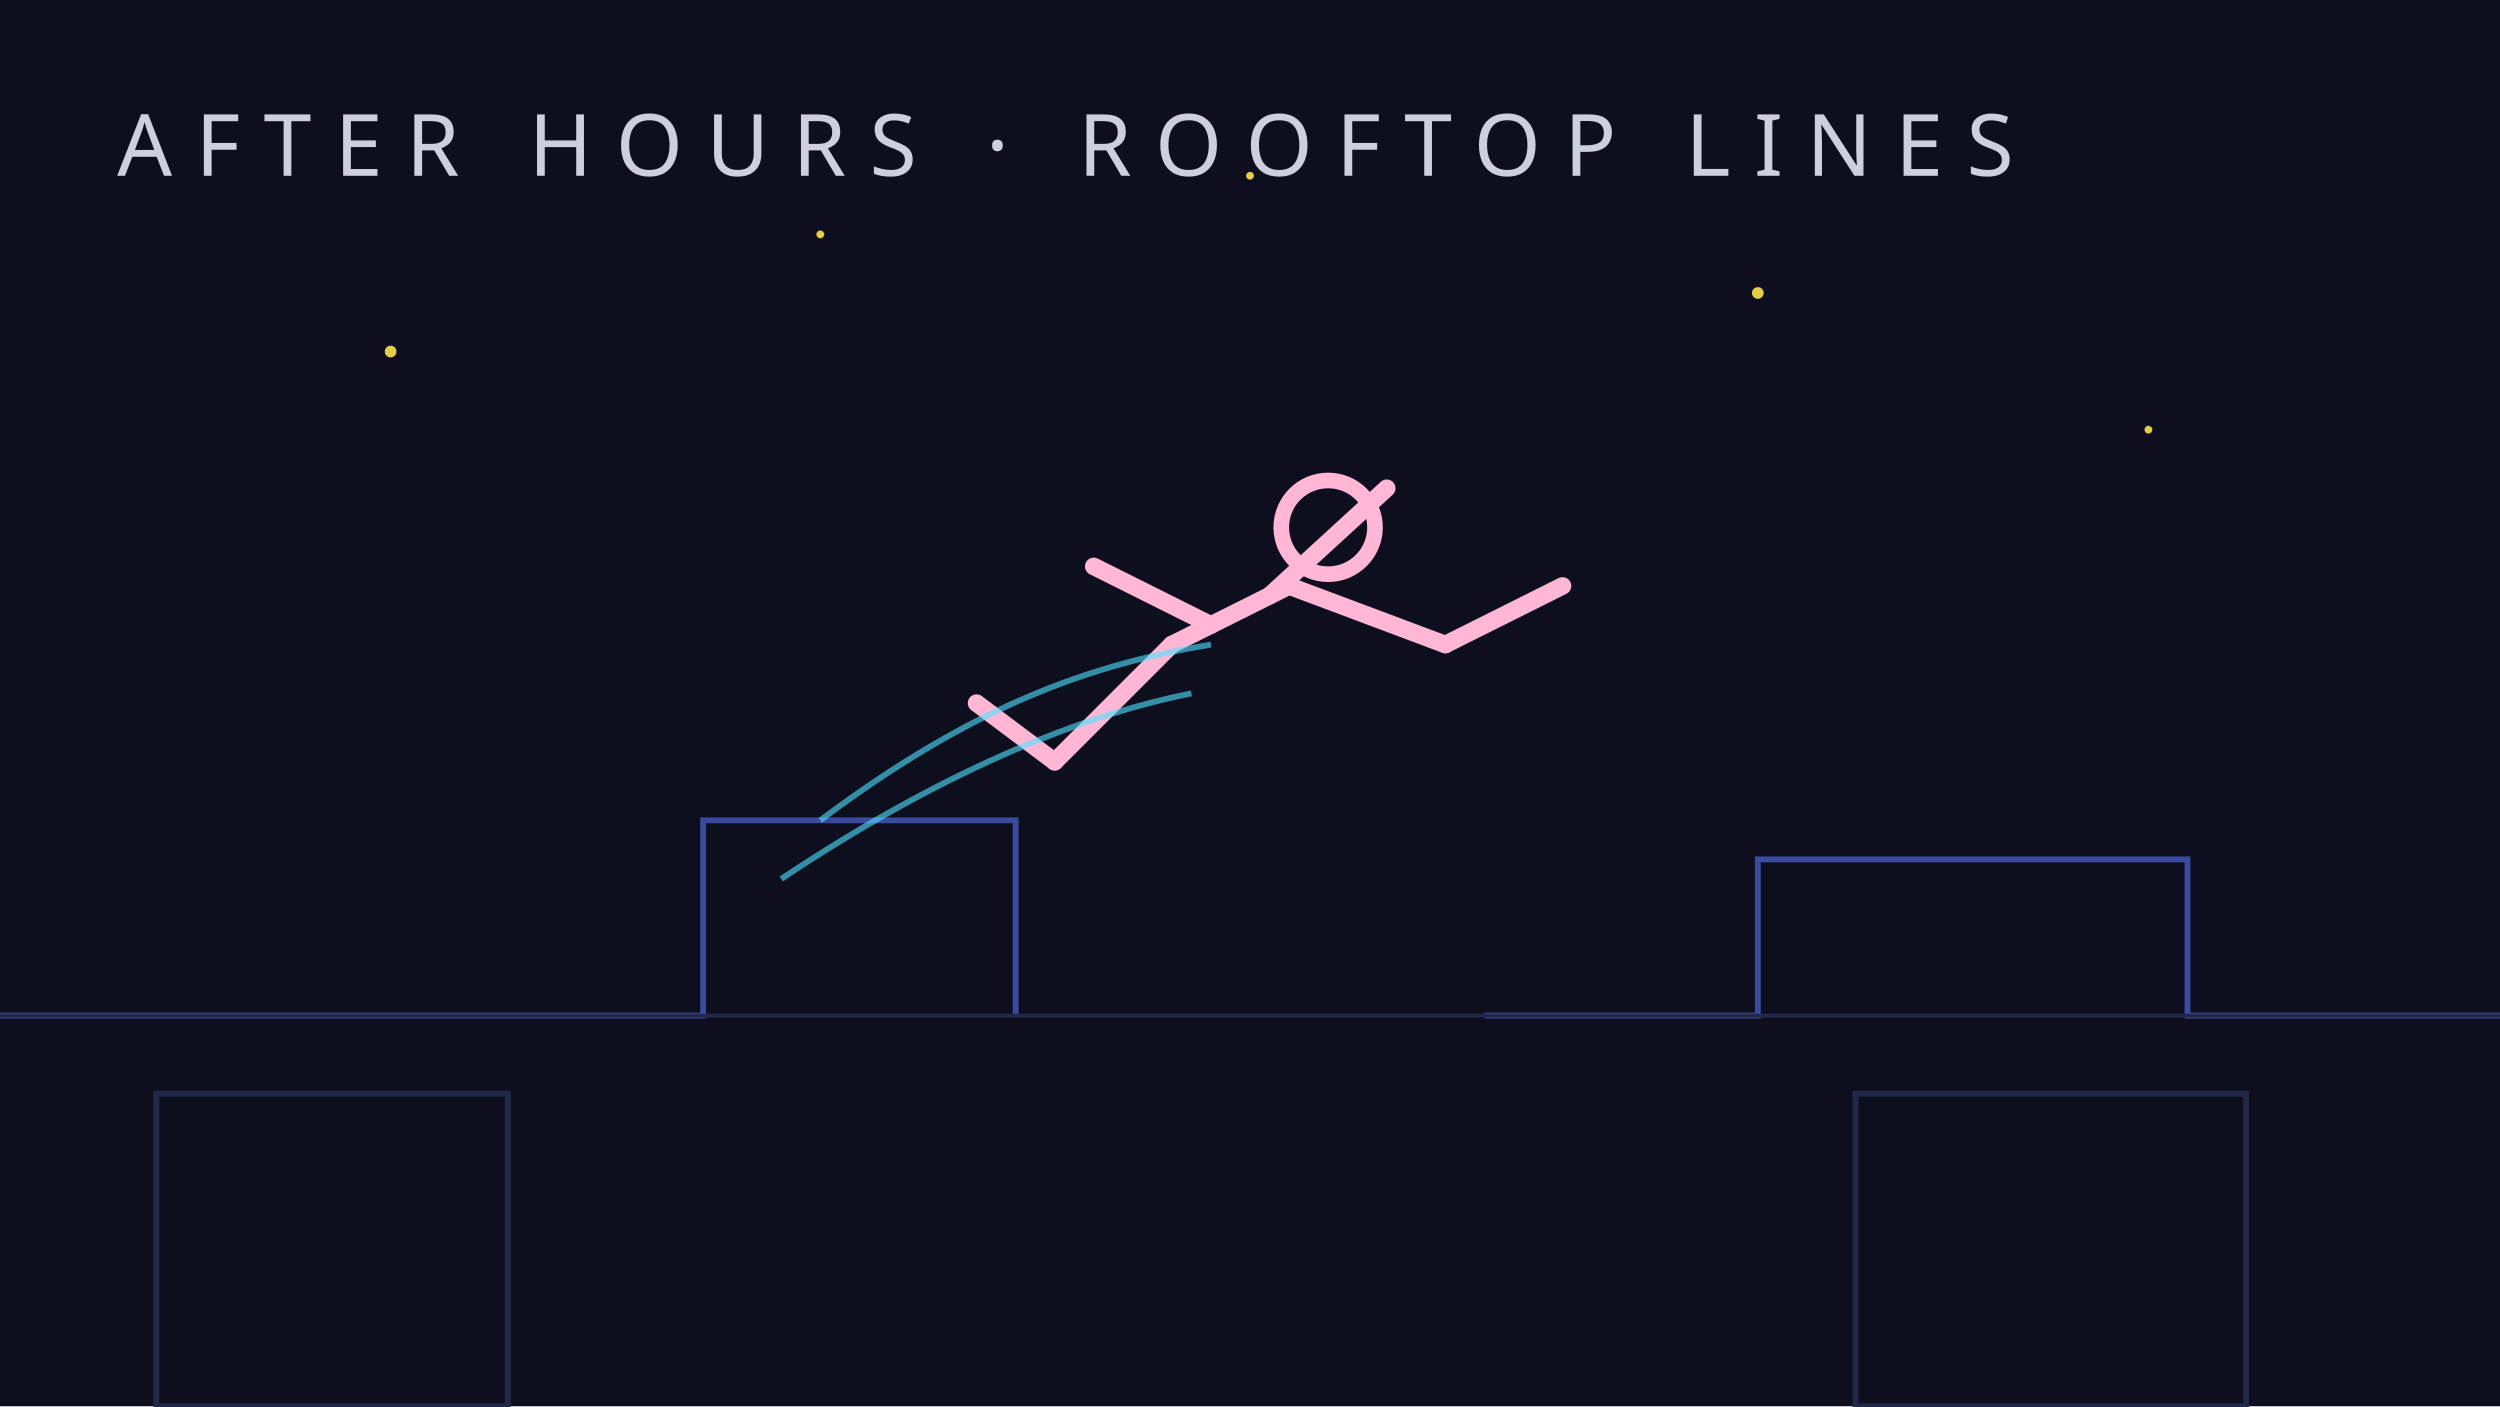
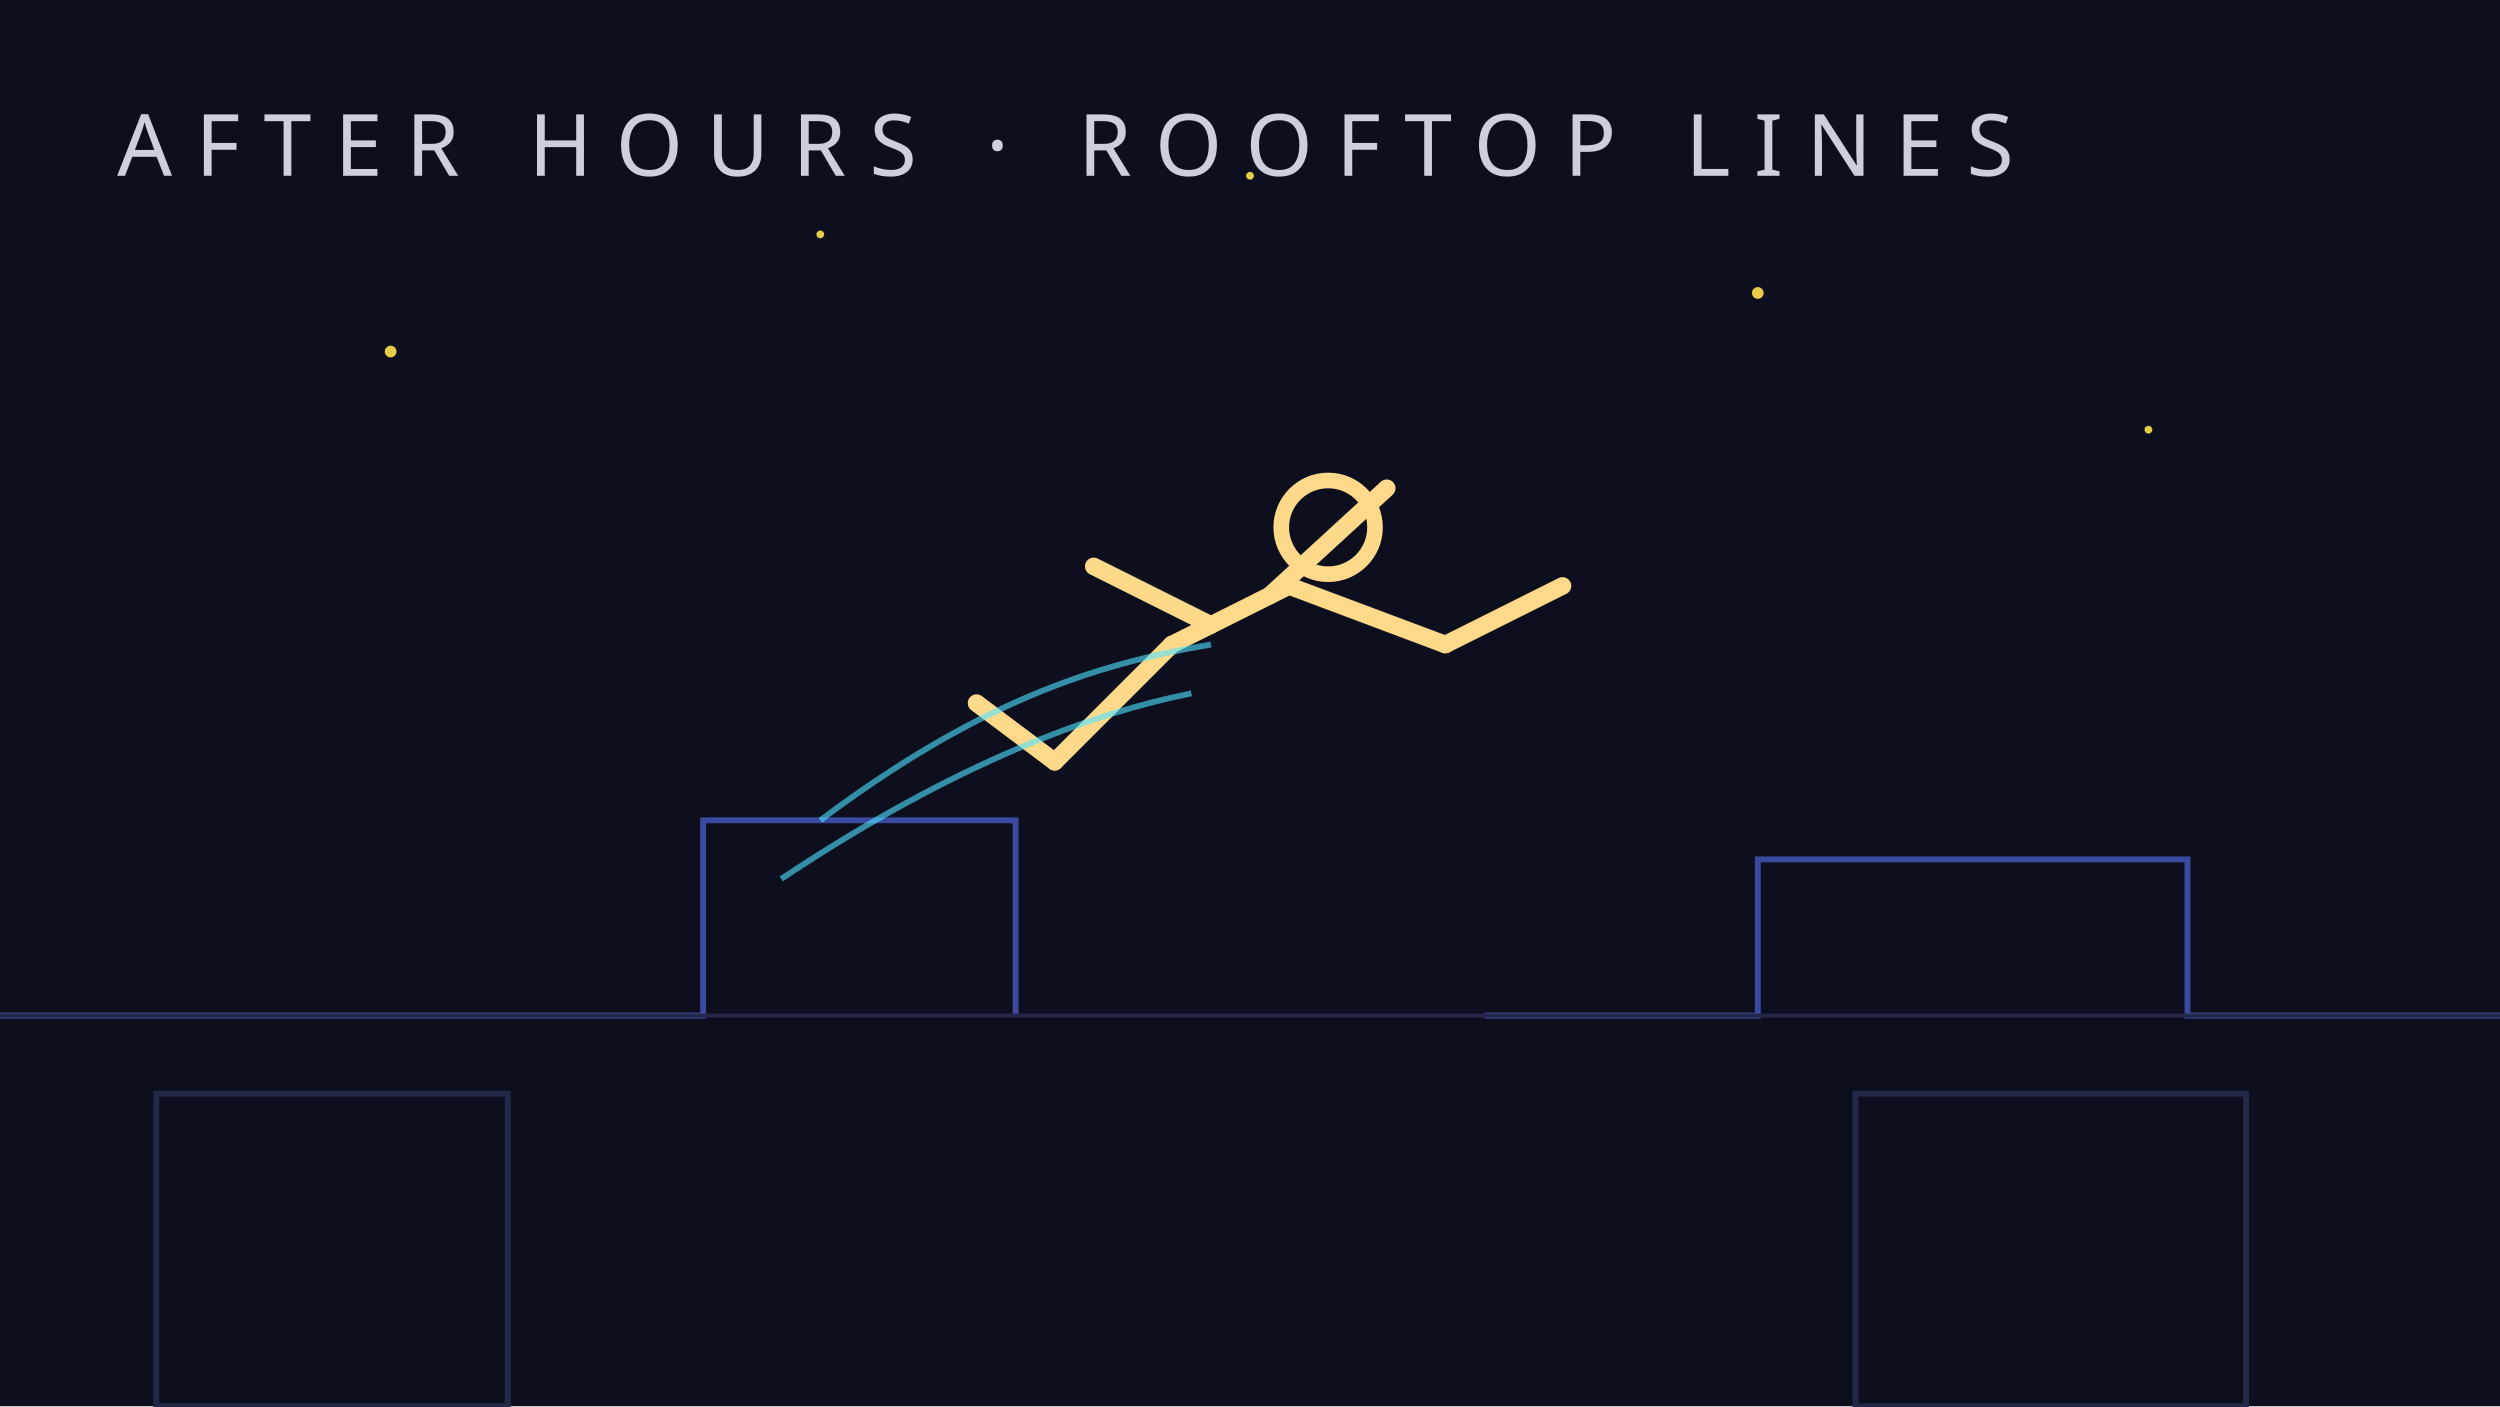
<svg xmlns="http://www.w3.org/2000/svg" viewBox="0 0 1280 720">
  <rect width="1280" height="720" fill="#0d0f1f" />
  <g fill="none" stroke-width="3">
    <path d="M0 520 H360 V420 H520 V520" stroke="#3a4a9f" />
    <path d="M760 520 H900 V440 H1120 V520 H1280" stroke="#3a4a9f" />
    <rect x="80" y="560" width="180" height="160" stroke="#232849" />
    <rect x="950" y="560" width="200" height="160" stroke="#232849" />
  </g>
  <line x1="0" y1="520" x2="1280" y2="520" stroke="#232849" stroke-width="2" />
-   <g stroke="#ffb7d5" stroke-width="9" stroke-linecap="round">
+   <g stroke="#ffd98a" stroke-width="9" stroke-linecap="round">
    <line x1="600" y1="330" x2="660" y2="300" />
    <line x1="660" y1="300" x2="740" y2="330" />
    <line x1="740" y1="330" x2="800" y2="300" />
    <line x1="600" y1="330" x2="540" y2="390" />
    <line x1="540" y1="390" x2="500" y2="360" />
    <line x1="650" y1="305" x2="710" y2="250" />
    <line x1="620" y1="320" x2="560" y2="290" />
  </g>
-   <circle cx="680" cy="270" r="24" fill="none" stroke="#ffb7d5" stroke-width="8" />
+   <circle cx="680" cy="270" r="24" fill="none" stroke="#ffd98a" stroke-width="8" />
  <g stroke="#4fe3ff" stroke-width="3" opacity="0.6" fill="none">
    <path d="M420 420 C 500 360, 560 340, 620 330" />
    <path d="M400 450 C 490 390, 560 365, 610 355" />
  </g>
  <g fill="#ffe14d" opacity="0.9">
    <circle cx="200" cy="180" r="3" />
    <circle cx="420" cy="120" r="2" />
    <circle cx="900" cy="150" r="3" />
    <circle cx="1100" cy="220" r="2" />
    <circle cx="640" cy="90" r="2" />
  </g>
  <text x="60" y="90" font-family="Arial Narrow, sans-serif" font-size="44" letter-spacing="12" fill="#eef0ff" opacity="0.85">AFTER HOURS · ROOFTOP LINES</text>
</svg>
